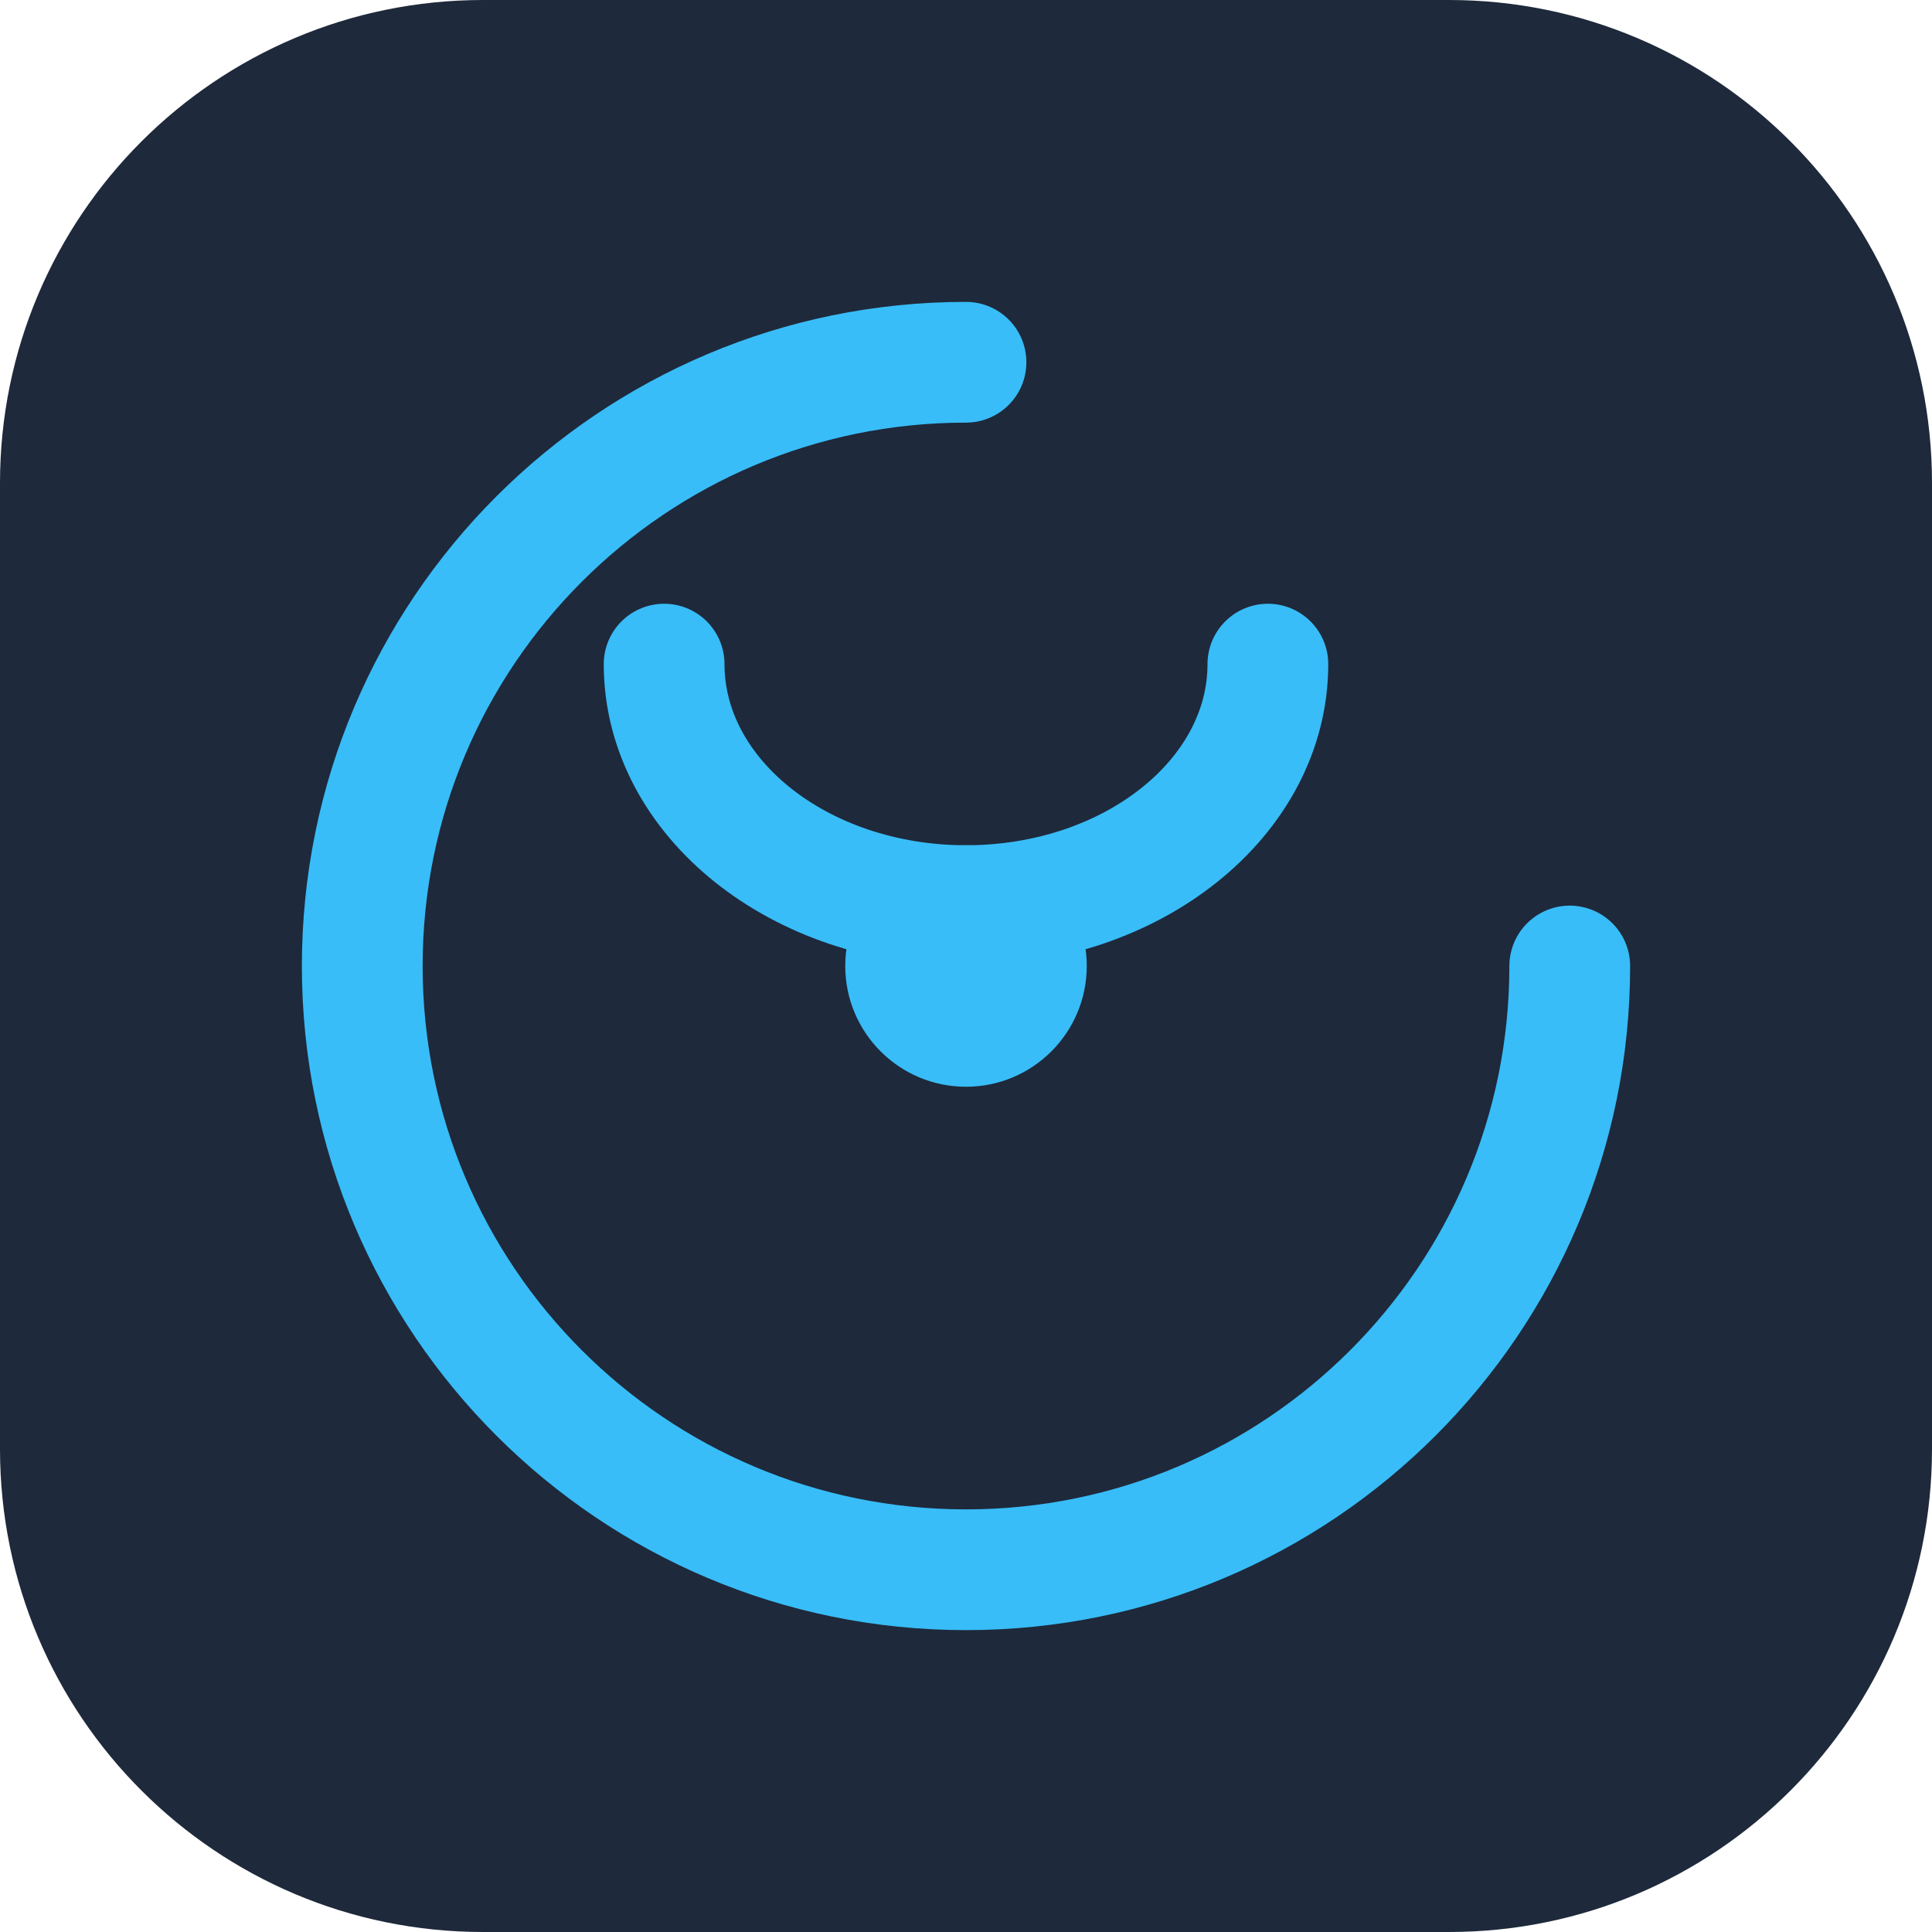
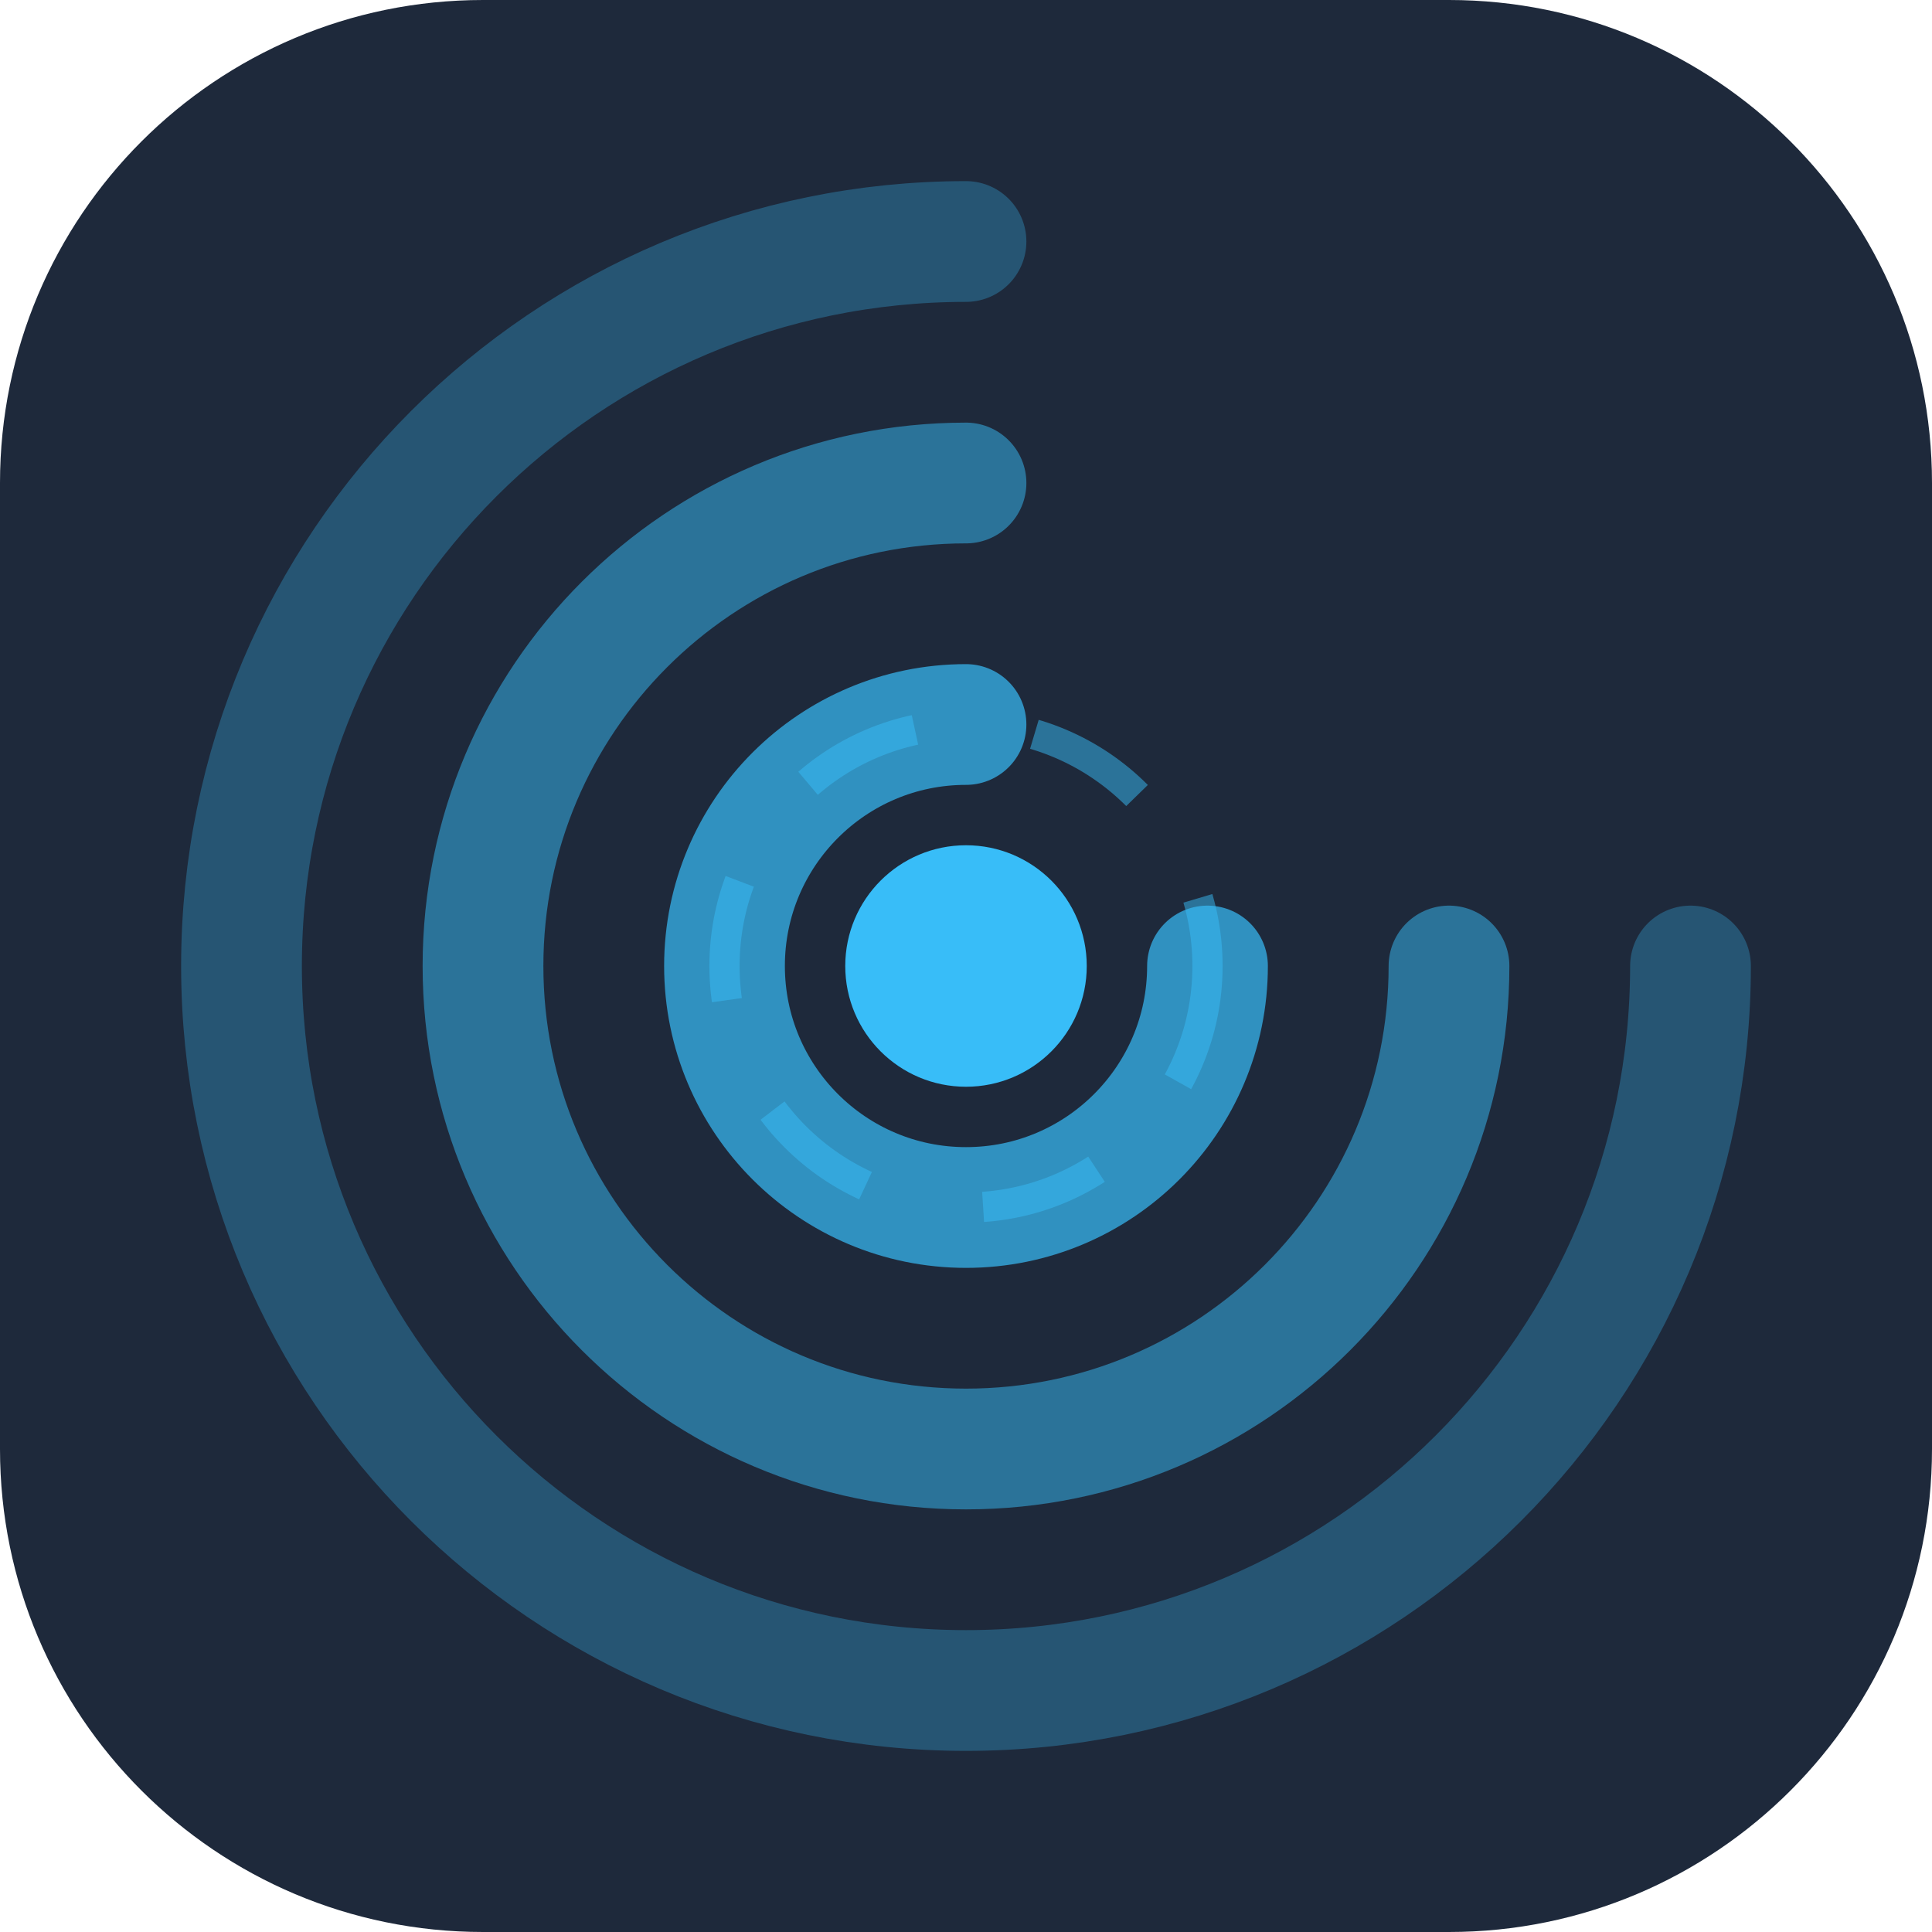
<svg xmlns="http://www.w3.org/2000/svg" width="32" height="32" viewBox="0 0 32 32" fill="none">
  <rect width="32" height="32" rx="8" fill="#1E293B" />
-   <path d="M16 6C10.477 6 6 10.477 6 16C6 21.523 10.477 26 16 26C21.523 26 26 21.523 26 16" stroke="#38BDF8" stroke-width="2" stroke-linecap="round" />
-   <path d="M21 11C21 13.209 18.761 15 16 15C13.239 15 11 13.209 11 11" stroke="#38BDF8" stroke-width="2" stroke-linecap="round" />
-   <circle cx="16" cy="16" r="2" fill="#38BDF8" />
+   <path class="signal-wave" d="M16 4C9.373 4 4 9.373 4 16C4 22.627 9.373 28 16 28C22.627 28 28 22.627 28 16" stroke="#38BDF8" stroke-width="2" stroke-linecap="round" opacity="0.3">
+     <animate attributeName="opacity" values="0.3;0.8;0.3" dur="2s" repeatCount="indefinite" />
+   </path>
+   <path class="signal-wave" d="M16 8C11.582 8 8 11.582 8 16C8 20.418 11.582 24 16 24C20.418 24 24 20.418 24 16" stroke="#38BDF8" stroke-width="2" stroke-linecap="round" opacity="0.5">
+     <animate attributeName="opacity" values="0.5;1;0.5" dur="2s" repeatCount="indefinite" begin="0.5s" />
+   </path>
+   <path class="signal-wave" d="M16 12C13.791 12 12 13.791 12 16C12 18.209 13.791 20 16 20C18.209 20 20 18.209 20 16" stroke="#38BDF8" stroke-width="2" stroke-linecap="round" opacity="0.7">
+     <animate attributeName="opacity" values="0.7;1;0.7" dur="2s" repeatCount="indefinite" begin="1s" />
+   </path>
+   <circle cx="16" cy="16" r="2" fill="#38BDF8">
+     <animate attributeName="r" values="1.5;2;1.5" dur="2s" repeatCount="indefinite" />
+     <animate attributeName="fill-opacity" values="0.8;1;0.8" dur="2s" repeatCount="indefinite" />
+   </circle>
+   <g class="data-stream">
+     <circle cx="16" cy="16" r="4" stroke="#38BDF8" stroke-width="0.5" stroke-dasharray="2 2" opacity="0.5">
+       <animateTransform attributeName="transform" type="rotate" from="0 16 16" to="360 16 16" dur="8s" repeatCount="indefinite" />
+     </circle>
+   </g>
</svg>
